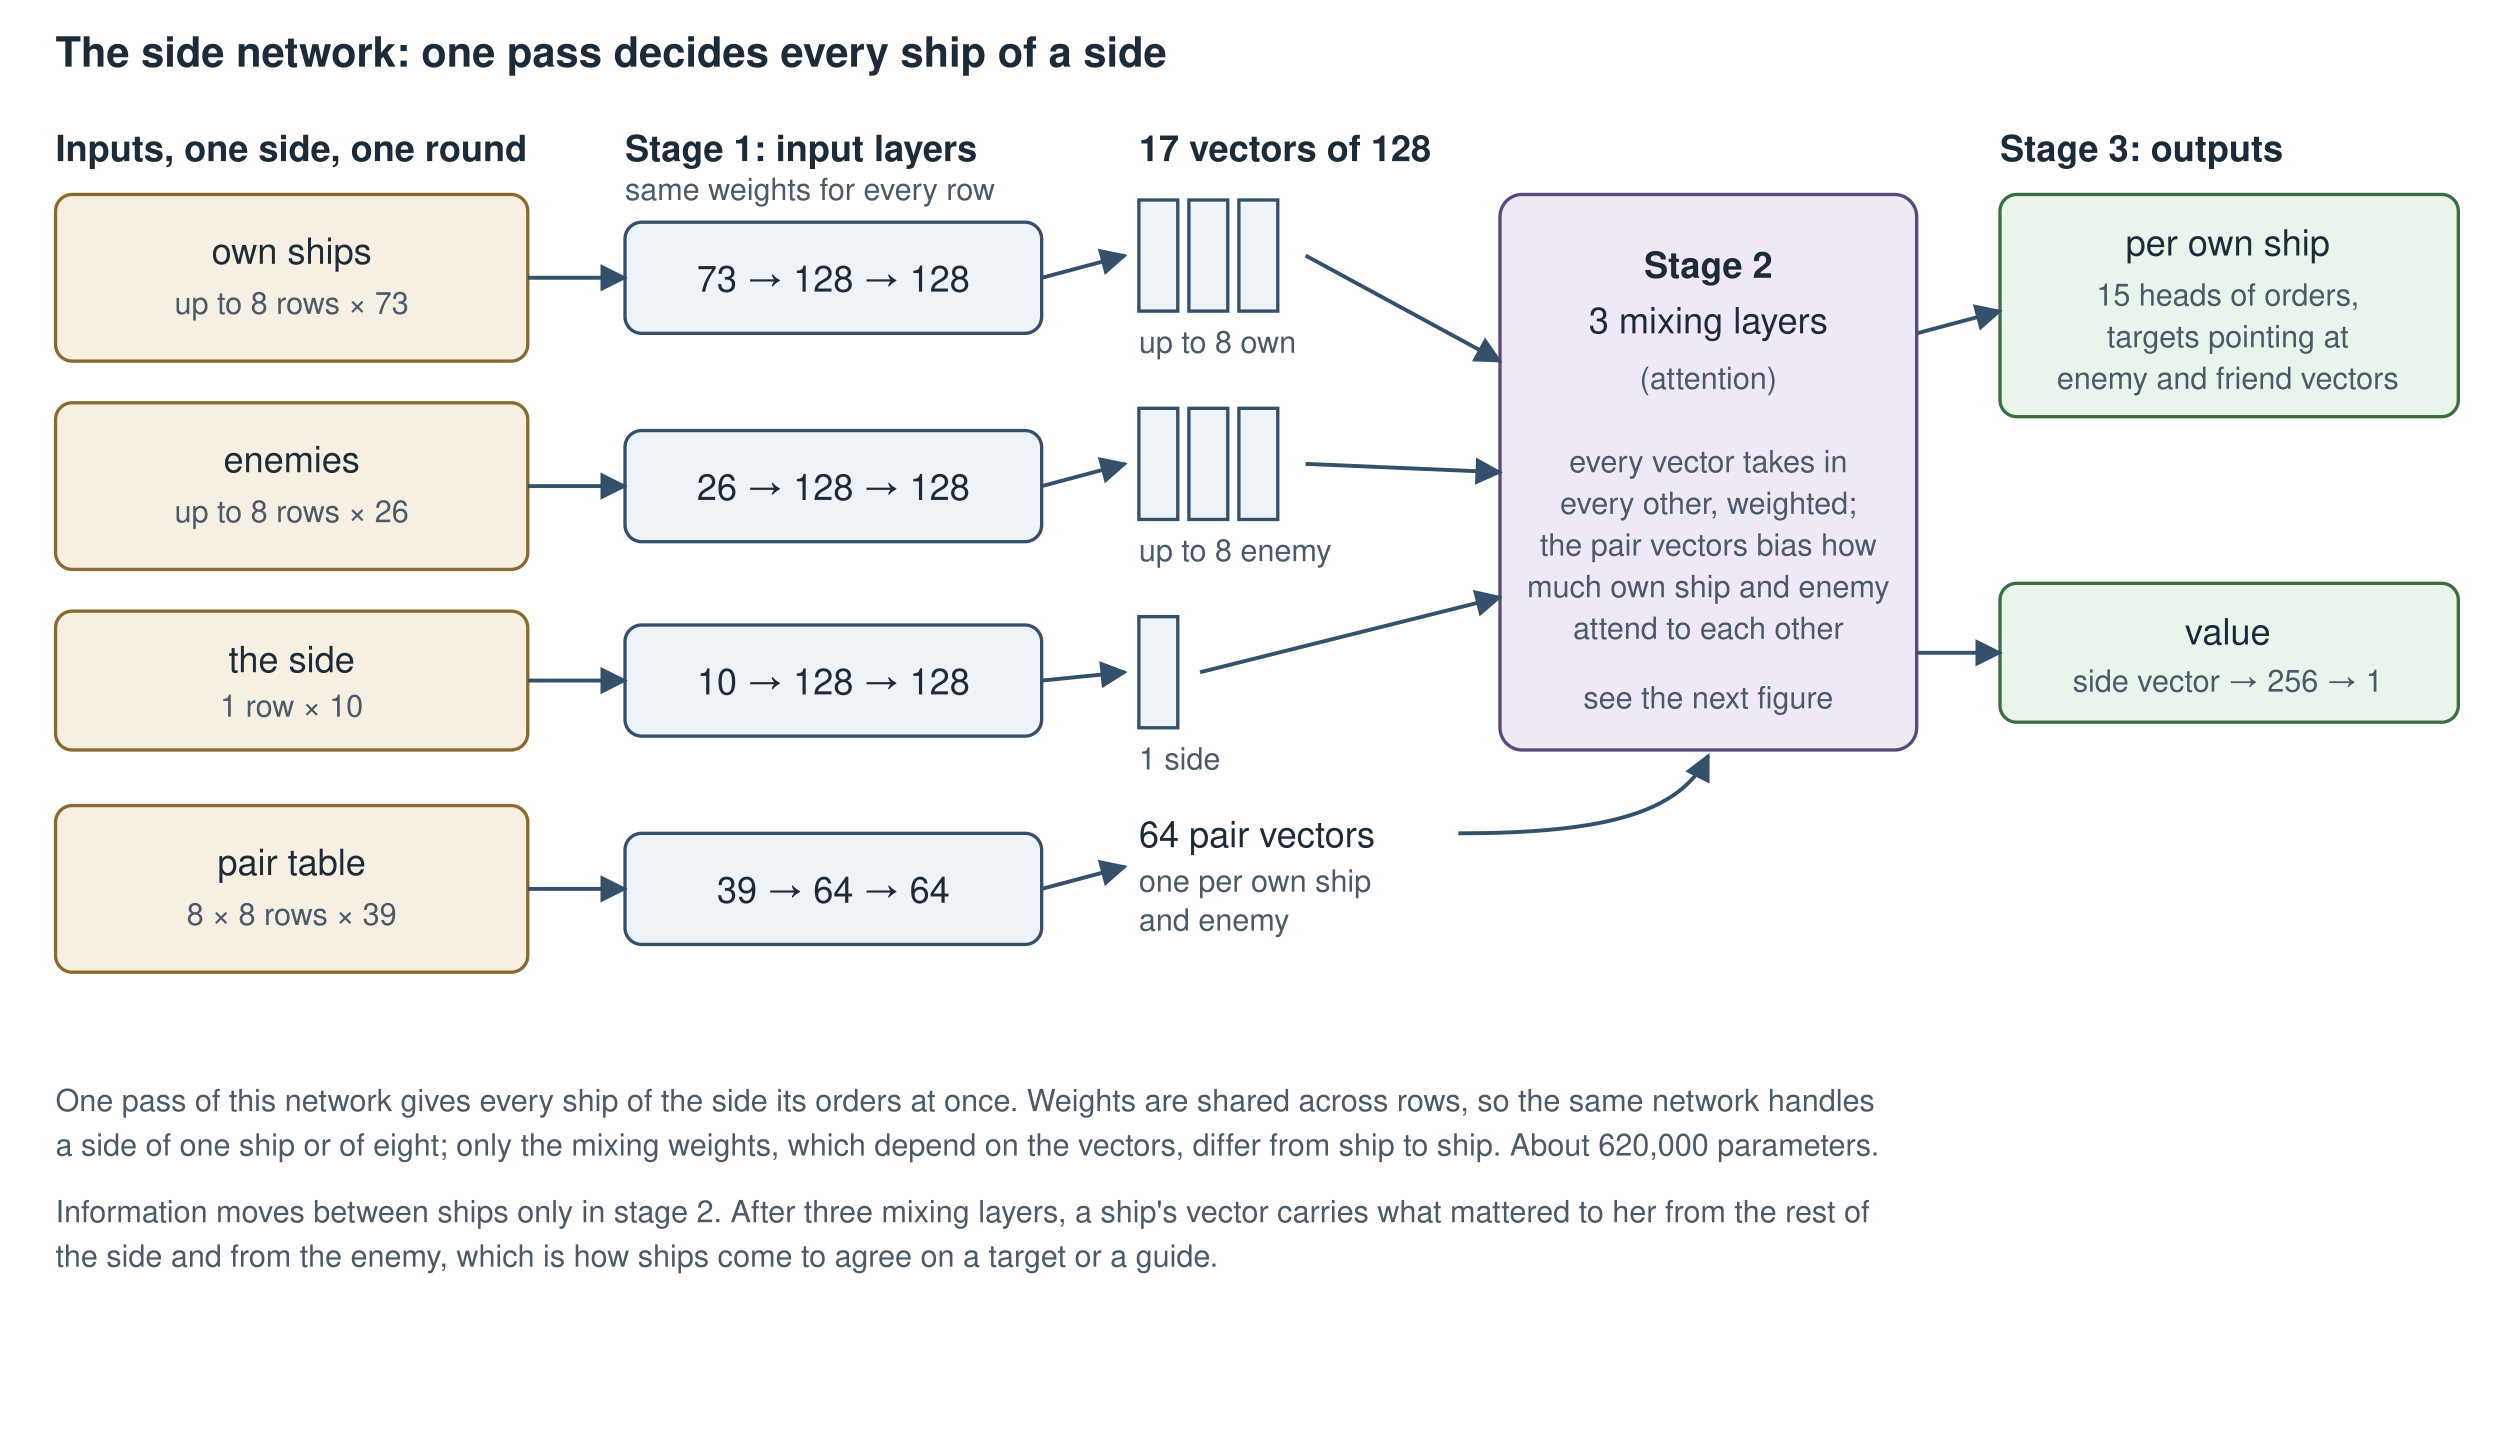
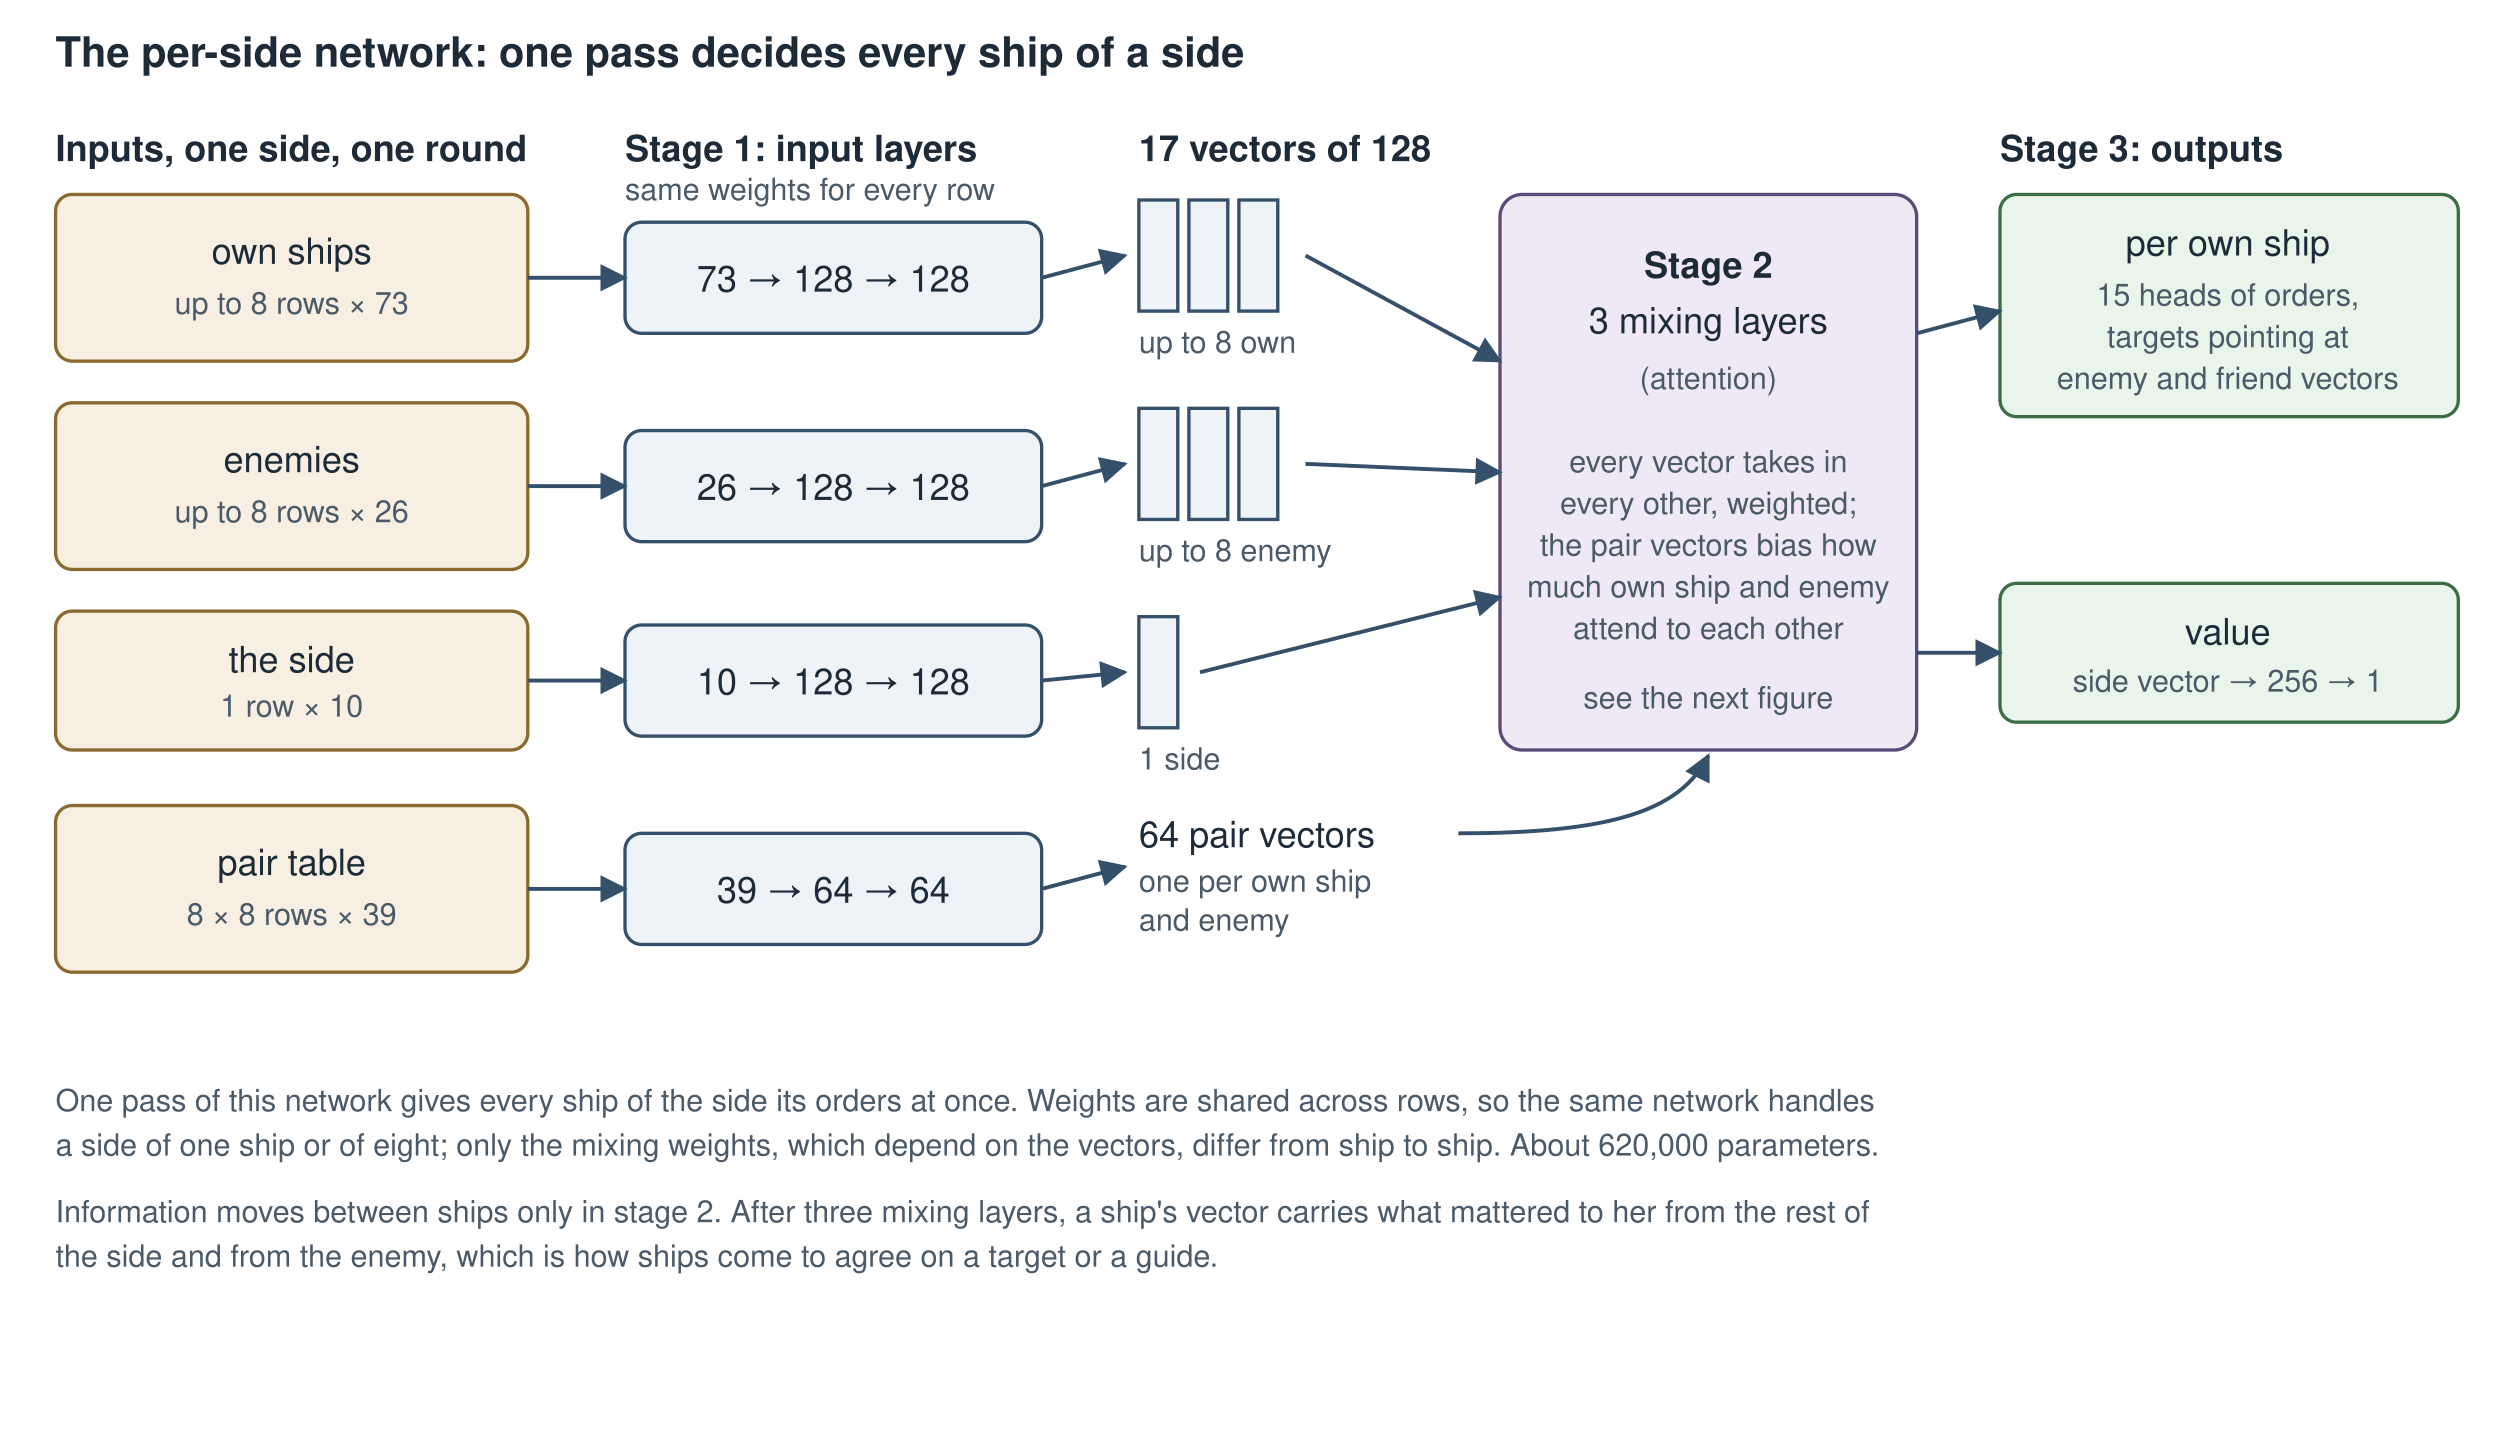
<svg xmlns="http://www.w3.org/2000/svg" viewBox="0 0 900 520" font-family="Helvetica, Arial, sans-serif" font-size="13">
  <style>
    .box { fill: #eef3f8; stroke: #34506b; stroke-width: 1.2; }
    .in { fill: #f6efe2; stroke: #8a6a2f; }
    .out { fill: #e9f4ea; stroke: #3b6e45; }
    .mix { fill: #efe9f6; stroke: #5b4a7a; }
    .lbl { fill: #1d2b38; }
    .small { font-size: 11px; fill: #4a5a68; }
    .arrow { stroke: #34506b; stroke-width: 1.4; fill: none; marker-end: url(#a); }
    .thin { stroke: #8899aa; stroke-width: 0.8; fill: none; }
  </style>
  <defs>
    <marker id="a" viewBox="0 0 10 10" refX="9" refY="5" markerWidth="7" markerHeight="7" orient="auto">
      <path d="M0,0 L10,5 L0,10 z" fill="#34506b" />
    </marker>
  </defs>
-   <text x="20" y="24" class="lbl" font-size="15" font-weight="bold">The side network: one pass decides every ship of a side</text>
+   <text x="20" y="24" class="lbl" font-size="15" font-weight="bold">The per-side network: one pass decides every ship of a side</text>
  <text x="20" y="58" class="lbl" font-weight="bold">Inputs, one side, one round</text>
  <rect x="20" y="70" width="170" height="60" rx="6" class="box in" />
  <text x="105" y="95" text-anchor="middle" class="lbl">own ships</text>
  <text x="105" y="113" text-anchor="middle" class="small">up to 8 rows × 73</text>
  <rect x="20" y="145" width="170" height="60" rx="6" class="box in" />
  <text x="105" y="170" text-anchor="middle" class="lbl">enemies</text>
  <text x="105" y="188" text-anchor="middle" class="small">up to 8 rows × 26</text>
  <rect x="20" y="220" width="170" height="50" rx="6" class="box in" />
  <text x="105" y="242" text-anchor="middle" class="lbl">the side</text>
  <text x="105" y="258" text-anchor="middle" class="small">1 row × 10</text>
  <rect x="20" y="290" width="170" height="60" rx="6" class="box in" />
  <text x="105" y="315" text-anchor="middle" class="lbl">pair table</text>
  <text x="105" y="333" text-anchor="middle" class="small">8 × 8 rows × 39</text>
  <text x="225" y="58" class="lbl" font-weight="bold">Stage 1: input layers</text>
  <text x="225" y="72" class="small">same weights for every row</text>
  <rect x="225" y="80" width="150" height="40" rx="6" class="box" />
  <text x="300" y="105" text-anchor="middle" class="lbl">73 → 128 → 128</text>
  <rect x="225" y="155" width="150" height="40" rx="6" class="box" />
  <text x="300" y="180" text-anchor="middle" class="lbl">26 → 128 → 128</text>
  <rect x="225" y="225" width="150" height="40" rx="6" class="box" />
  <text x="300" y="250" text-anchor="middle" class="lbl">10 → 128 → 128</text>
  <rect x="225" y="300" width="150" height="40" rx="6" class="box" />
  <text x="300" y="325" text-anchor="middle" class="lbl">39 → 64 → 64</text>
  <path d="M190,100 L225,100" class="arrow" />
  <path d="M190,175 L225,175" class="arrow" />
  <path d="M190,245 L225,245" class="arrow" />
  <path d="M190,320 L225,320" class="arrow" />
  <text x="410" y="58" class="lbl" font-weight="bold">17 vectors of 128</text>
  <g>
    <rect x="410" y="72" width="14" height="40" class="box" />
    <rect x="428" y="72" width="14" height="40" class="box" />
    <rect x="446" y="72" width="14" height="40" class="box" />
    <text x="410" y="127" class="small">up to 8 own</text>
    <rect x="410" y="147" width="14" height="40" class="box" />
    <rect x="428" y="147" width="14" height="40" class="box" />
    <rect x="446" y="147" width="14" height="40" class="box" />
    <text x="410" y="202" class="small">up to 8 enemy</text>
    <rect x="410" y="222" width="14" height="40" class="box" />
    <text x="410" y="277" class="small">1 side</text>
  </g>
  <text x="410" y="305" class="lbl">64 pair vectors</text>
  <text x="410" y="321" class="small">one per own ship</text>
  <text x="410" y="335" class="small">and enemy</text>
  <path d="M375,100 L405,92" class="arrow" />
  <path d="M375,175 L405,167" class="arrow" />
  <path d="M375,245 L405,242" class="arrow" />
  <path d="M375,320 L405,312" class="arrow" />
  <rect x="540" y="70" width="150" height="200" rx="8" class="box mix" />
  <text x="615" y="100" text-anchor="middle" class="lbl" font-weight="bold">Stage 2</text>
  <text x="615" y="120" text-anchor="middle" class="lbl">3 mixing layers</text>
  <text x="615" y="140" text-anchor="middle" class="small">(attention)</text>
  <text x="615" y="170" text-anchor="middle" class="small">every vector takes in</text>
  <text x="615" y="185" text-anchor="middle" class="small">every other, weighted;</text>
  <text x="615" y="200" text-anchor="middle" class="small">the pair vectors bias how</text>
  <text x="615" y="215" text-anchor="middle" class="small">much own ship and enemy</text>
  <text x="615" y="230" text-anchor="middle" class="small">attend to each other</text>
  <text x="615" y="255" text-anchor="middle" class="small">see the next figure</text>
  <path d="M470,92 L540,130" class="arrow" />
  <path d="M470,167 L540,170" class="arrow" />
  <path d="M432,242 L540,215" class="arrow" />
  <path d="M525,300 C 580,300 605,292 615,272" class="arrow" />
  <text x="720" y="58" class="lbl" font-weight="bold">Stage 3: outputs</text>
  <rect x="720" y="70" width="165" height="80" rx="6" class="box out" />
  <text x="802" y="92" text-anchor="middle" class="lbl">per own ship</text>
  <text x="802" y="110" text-anchor="middle" class="small">15 heads of orders,</text>
  <text x="802" y="125" text-anchor="middle" class="small">targets pointing at</text>
  <text x="802" y="140" text-anchor="middle" class="small">enemy and friend vectors</text>
  <rect x="720" y="210" width="165" height="50" rx="6" class="box out" />
  <text x="802" y="232" text-anchor="middle" class="lbl">value</text>
  <text x="802" y="249" text-anchor="middle" class="small">side vector → 256 → 1</text>
  <path d="M690,120 L720,112" class="arrow" />
  <path d="M690,235 L720,235" class="arrow" />
  <text x="20" y="400" class="small">One pass of this network gives every ship of the side its orders at once. Weights are shared across rows, so the same network handles</text>
  <text x="20" y="416" class="small">a side of one ship or of eight; only the mixing weights, which depend on the vectors, differ from ship to ship. About 620,000 parameters.</text>
  <text x="20" y="440" class="small">Information moves between ships only in stage 2. After three mixing layers, a ship's vector carries what mattered to her from the rest of</text>
  <text x="20" y="456" class="small">the side and from the enemy, which is how ships come to agree on a target or a guide.</text>
</svg>
